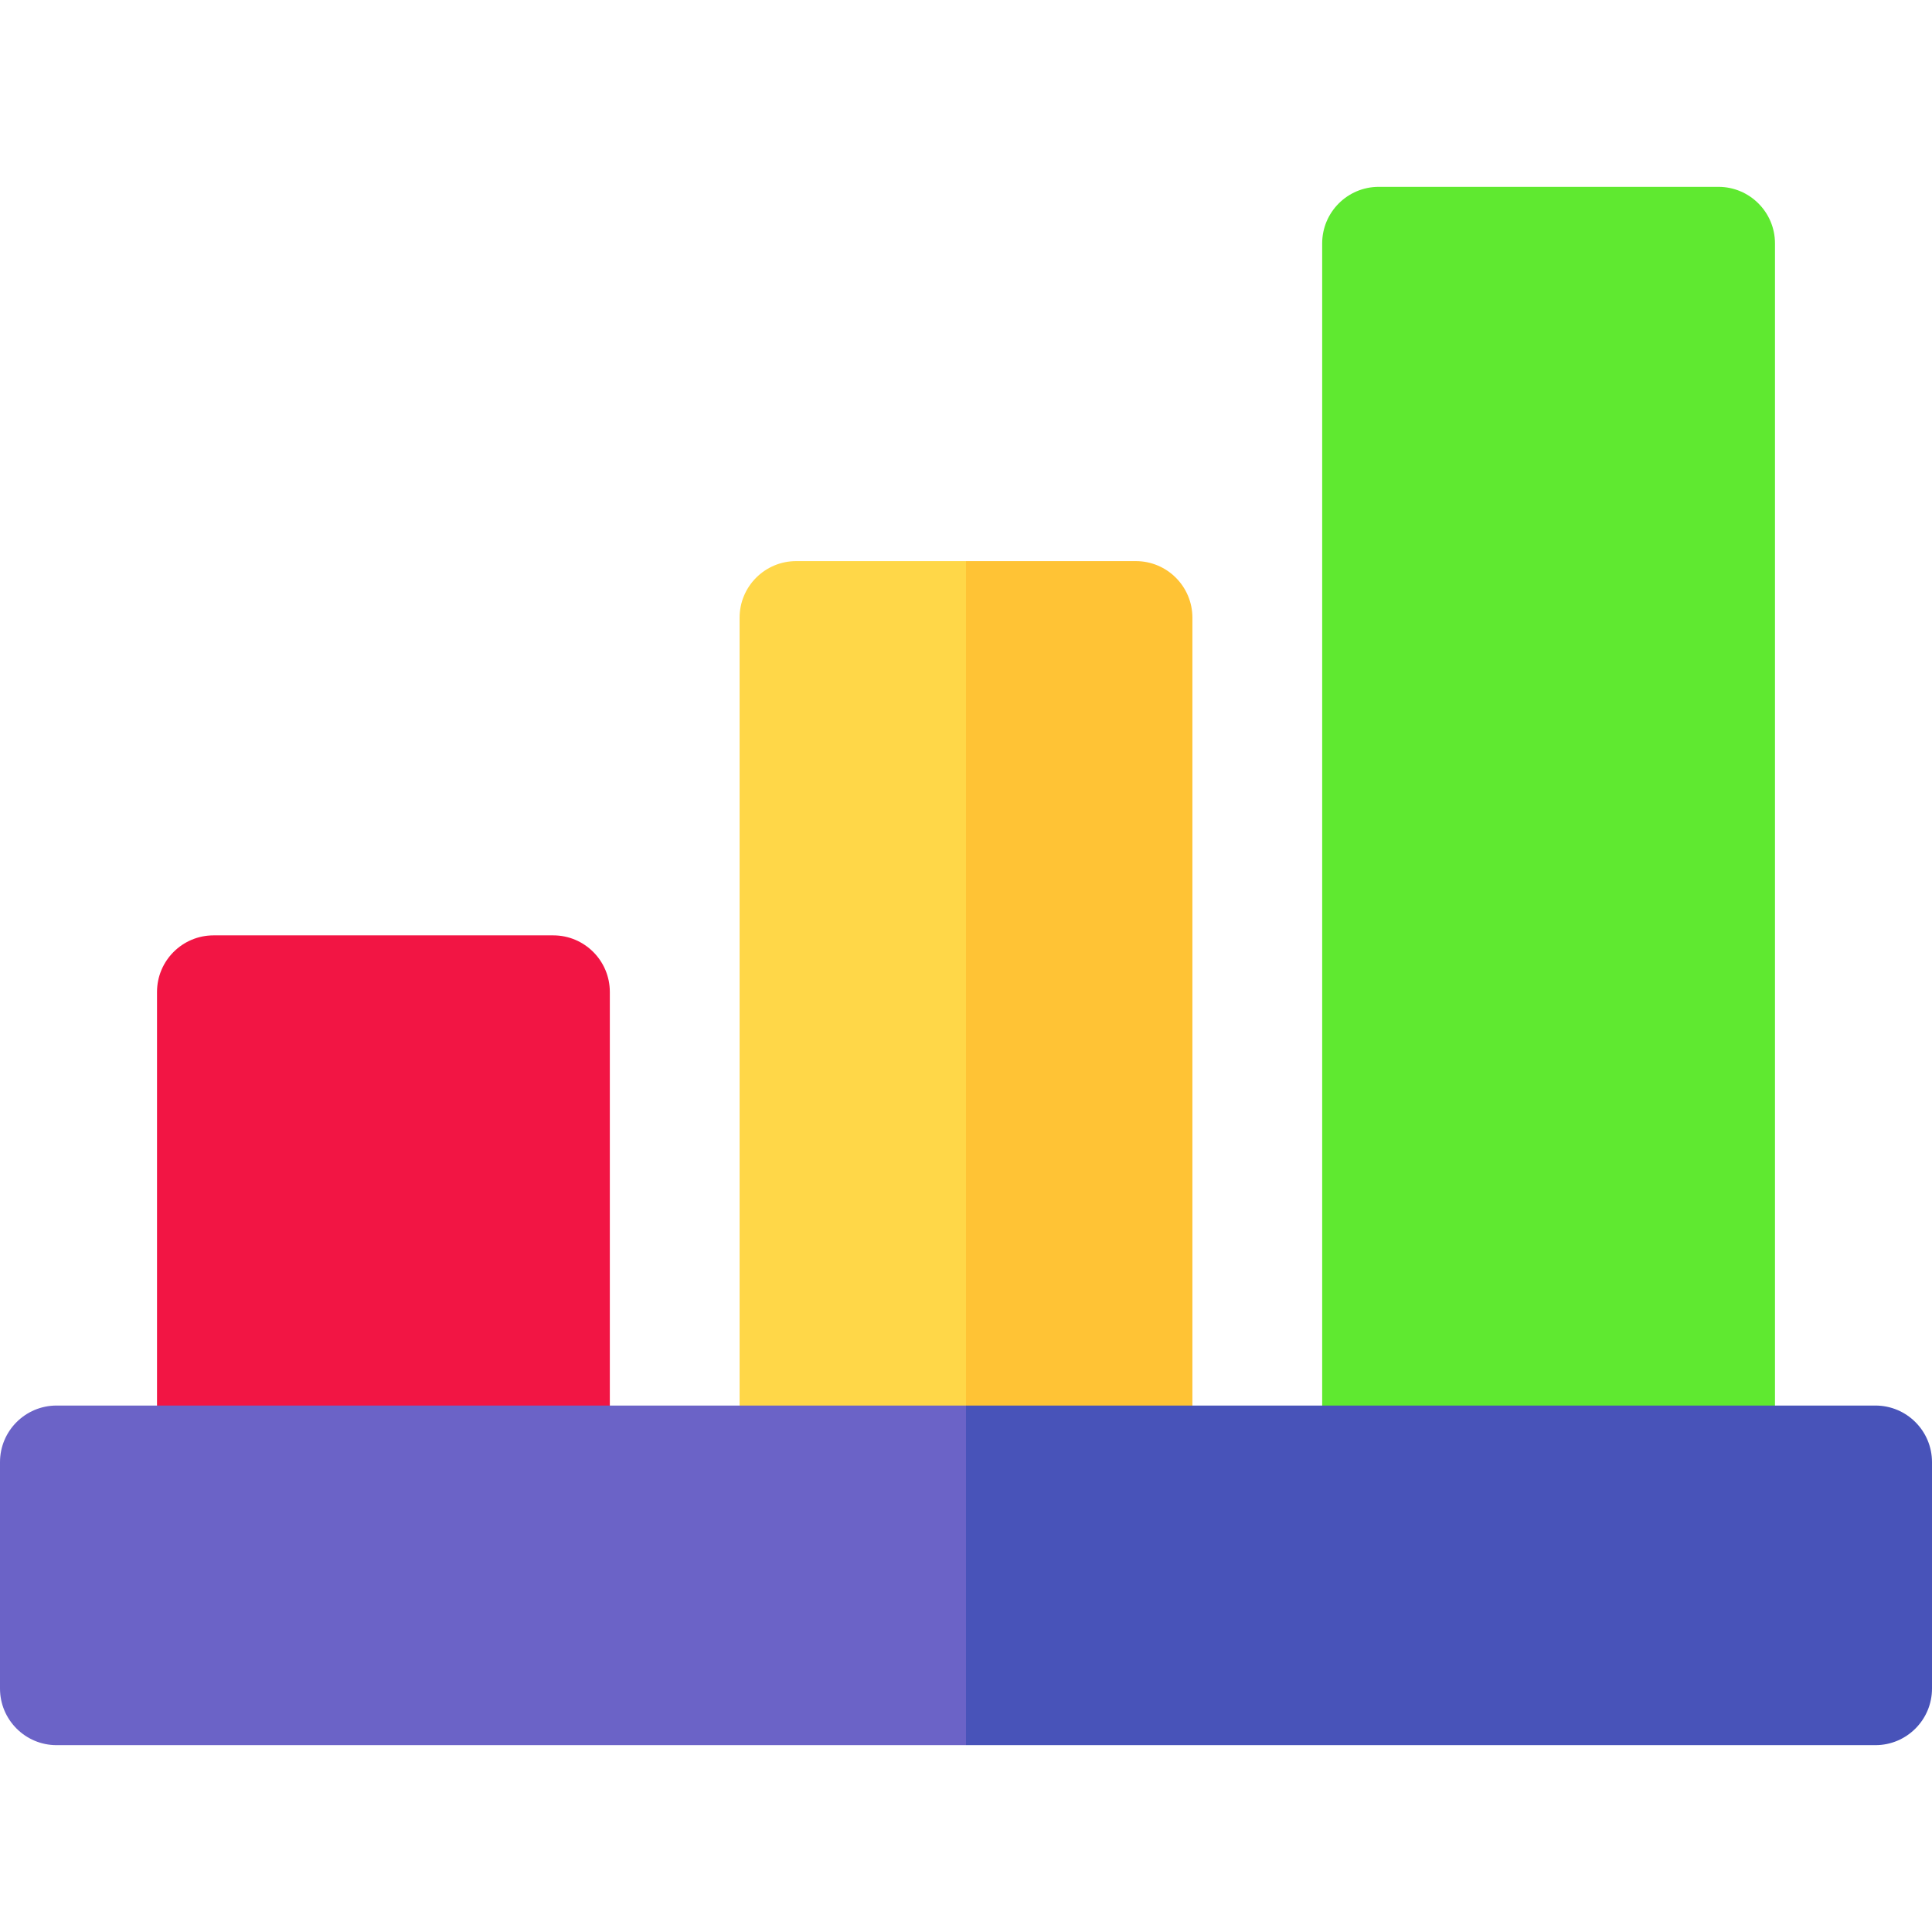
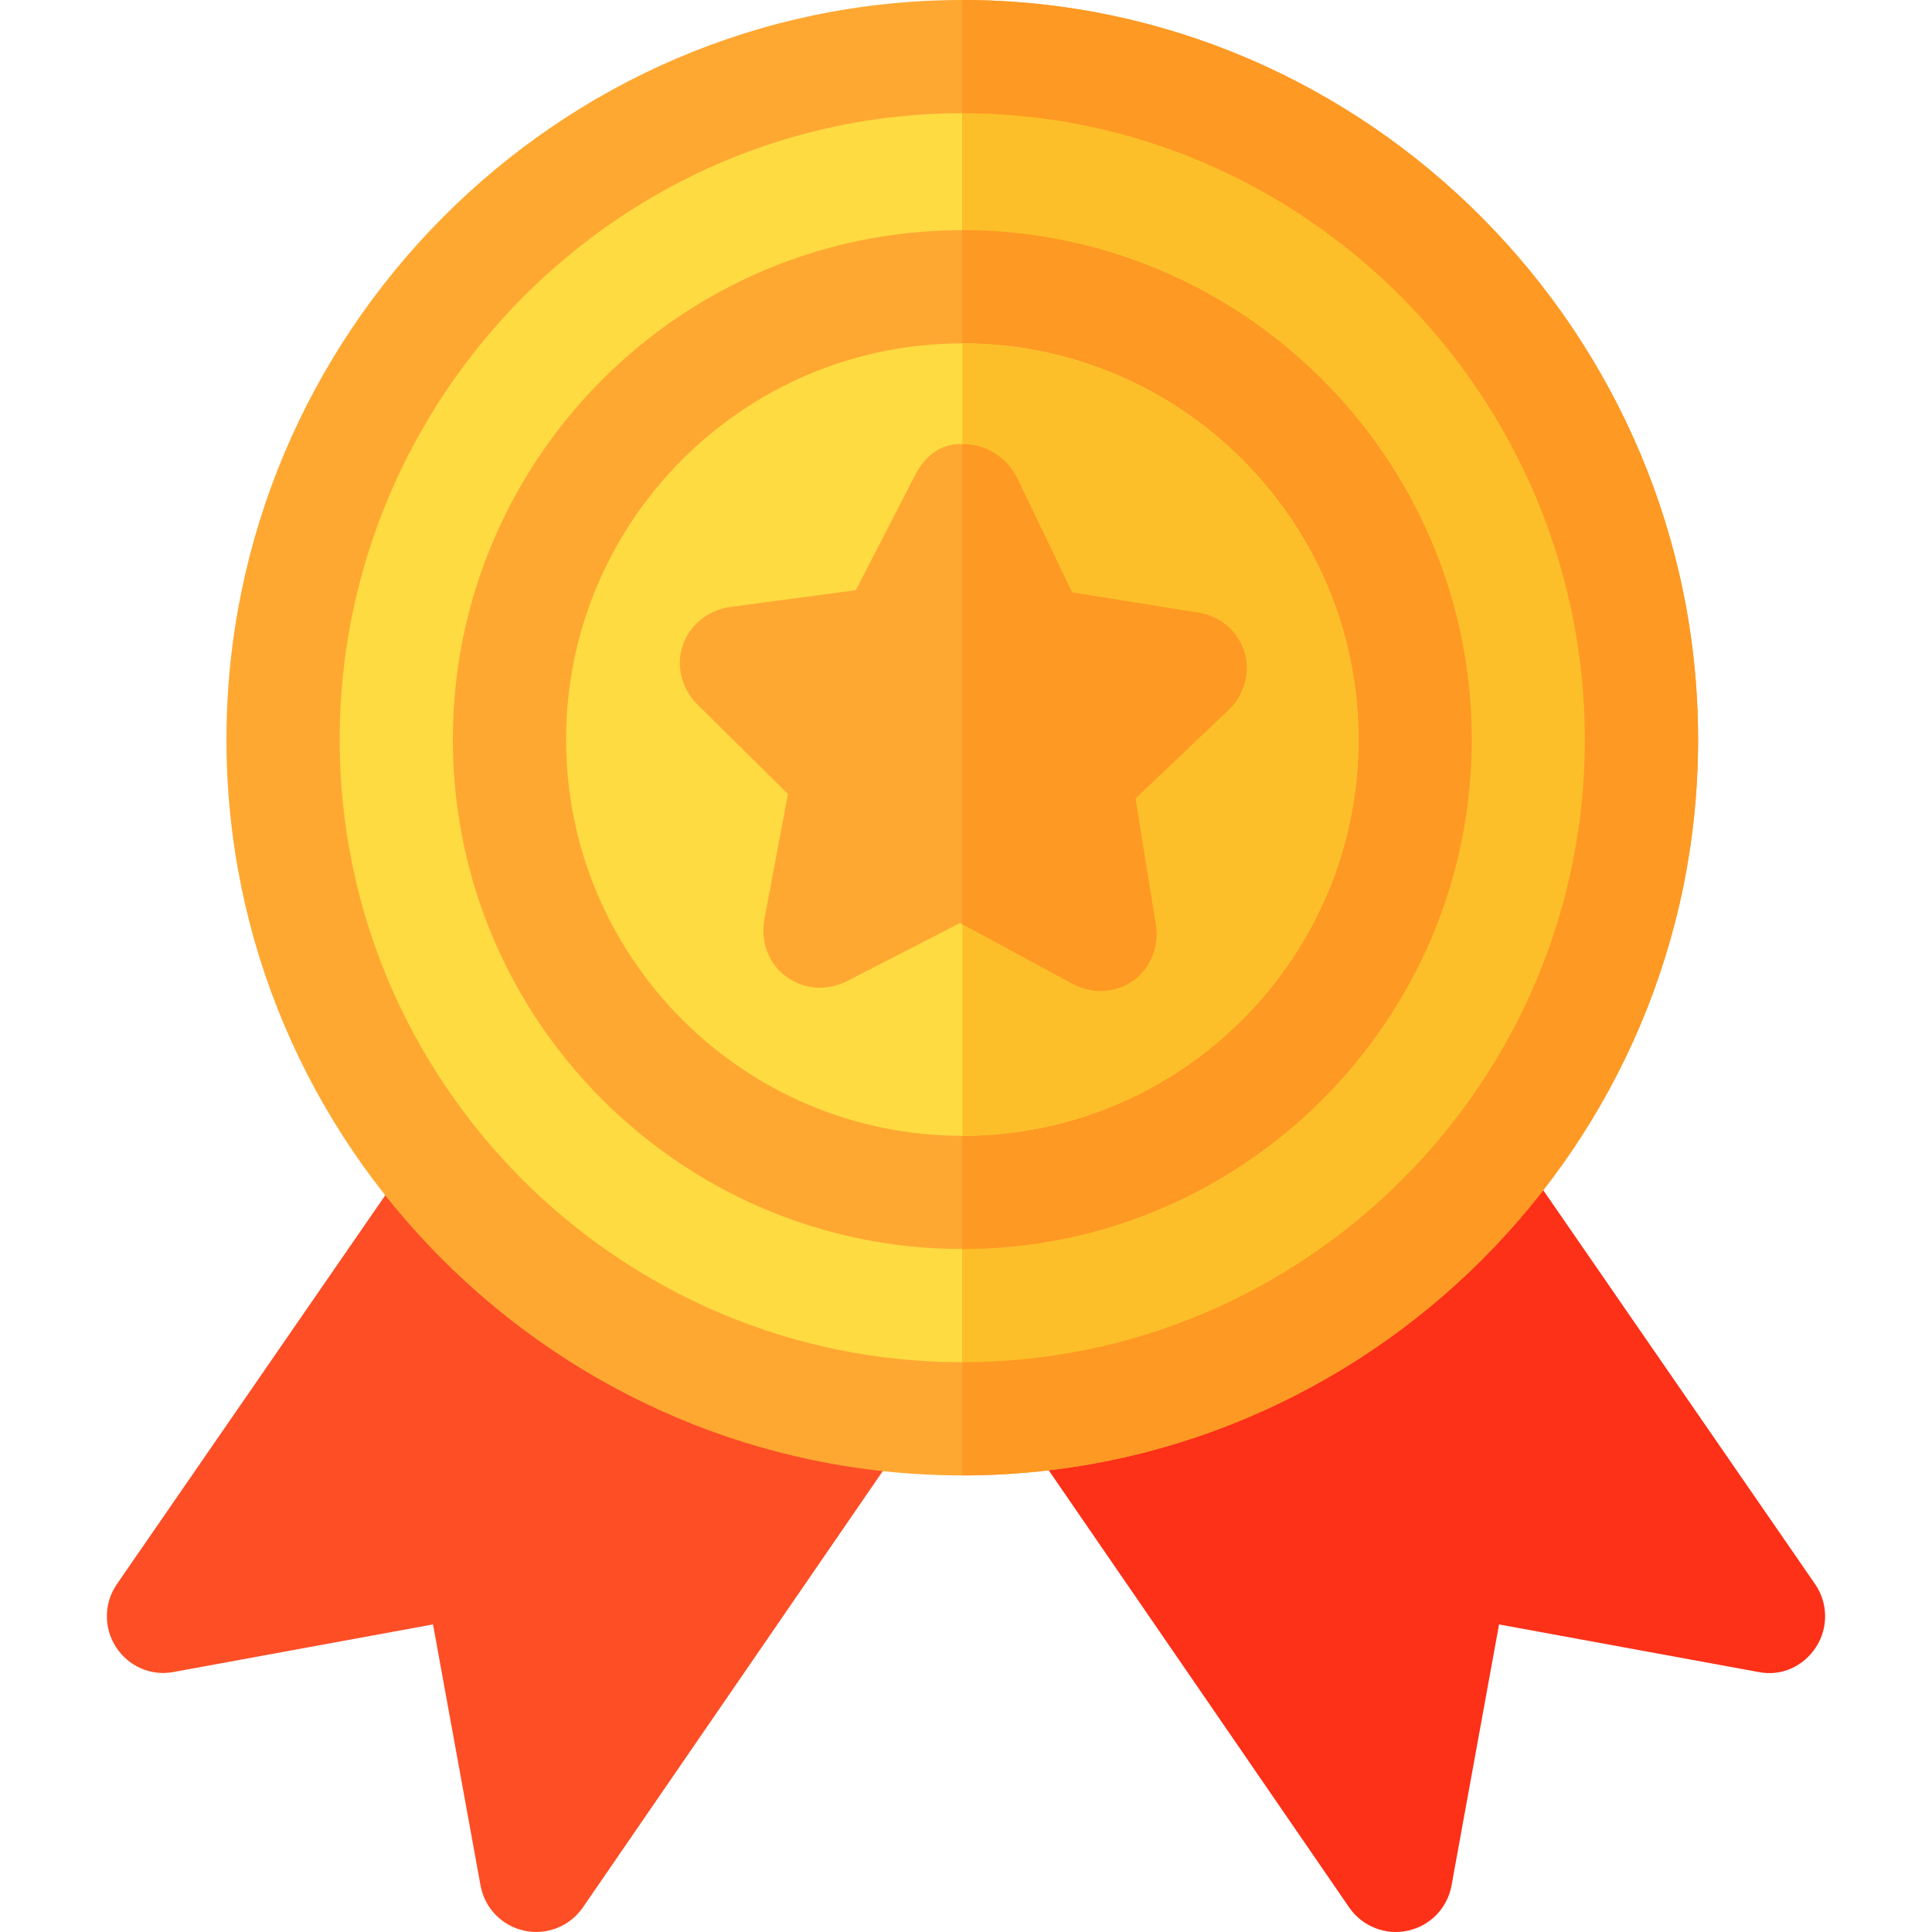
- <svg xmlns="http://www.w3.org/2000/svg" id="Capa_1" enable-background="new 0 0 512 512" viewBox="0 0 512 512">
+ <svg xmlns="http://www.w3.org/2000/svg" version="1.1" id="Capa_1" x="0px" y="0px" viewBox="0 0 512 512" style="enable-background:new 0 0 512 512;" xml:space="preserve">
+   <path style="fill:#FD4E26;" d="M235.294,361.454l-105.923-57.788c-6.87-4.731-16.172-2.988-20.874,3.823l-77.52,112.324  c-3.442,4.995-3.545,11.572-0.249,16.67c3.281,5.083,9.229,7.764,15.308,6.606l68.716-12.598l12.598,69.212  c1.099,5.962,5.669,10.679,11.602,11.953c5.642,1.254,11.916-0.968,15.498-6.138l84.668-123.192  C243.82,375.502,242.106,366.156,235.294,361.454z" />
+   <path style="fill:#FD3018;" d="M481.022,419.813l-78.384-113.584c-4.717-6.841-14.048-8.525-20.874-3.823l-105.249,58.755  c-6.812,4.702-8.525,14.048-3.823,20.874l84.873,123.485c3.582,5.17,9.856,7.392,15.498,6.138  c5.933-1.274,10.503-5.991,11.602-11.953l12.598-69.212l68.701,12.598c6.108,1.26,12.012-1.509,15.308-6.606  S484.464,424.809,481.022,419.813z" />
+   <path style="fill:#FEA832;" d="M255.011,0c-107.401,0-195,88.599-195,196c0,107.399,87.599,195,195,195s195-87.601,195-195  C450.011,88.599,362.412,0,255.011,0z" />
+   <path style="fill:#FEDB41;" d="M255.011,30c-90.901,0-165,75.099-165,166c0,90.899,74.099,165,165,165s165-74.101,165-165  C420.011,105.099,345.912,30,255.011,30z" />
+   <path style="fill:#FE9923;" d="M450.011,196c0,107.399-87.599,195-195,195V0C362.412,0,450.011,88.599,450.011,196z" />
+   <path style="fill:#FCBF29;" d="M420.011,196c0,90.899-74.099,165-165,165V30C345.912,30,420.011,105.099,420.011,196z" />
+   <path style="fill:#FEA832;" d="M255.011,61c-74.399,0-135,60.599-135,135c0,74.399,60.601,135,135,135s135-60.601,135-135  C390.011,121.599,329.411,61,255.011,61z" />
+   <path style="fill:#FE9923;" d="M390.011,196c0,74.399-60.601,135-135,135V61C329.411,61,390.011,121.599,390.011,196z" />
+   <path style="fill:#FEDB41;" d="M255.011,91c-57.9,0-105,47.1-105,105s47.1,105,105,105s105-47.1,105-105S312.911,91,255.011,91z" />
+   <path style="fill:#FCBF29;" d="M360.011,196c0,57.9-47.1,105-105,105V91C312.911,91,360.011,138.1,360.011,196z" />
+   <path style="fill:#FEA832;" d="M329.711,172.599c-1.8-5.4-6.299-9.3-11.999-10.199L284.11,157l-14.7-30.601  c-2.699-5.099-7.8-8.401-13.499-8.699h-0.901c-6-0.3-10.201,3.6-12.599,8.399l-15.601,30.3l-33.6,4.499  c-5.7,0.901-10.499,4.801-12.299,10.201c-1.802,5.4-0.3,11.1,3.6,15.3l24.3,24l-6.301,33.6c-0.901,5.7,1.199,11.4,5.7,14.7  c4.799,3.6,10.8,3.9,15.899,1.501l30.3-15.601l0.601,0.3l29.399,15.899c5.101,2.701,11.1,2.401,15.901-0.899  c4.499-3.301,6.899-9.001,6-14.7l-5.4-33.602l24.899-23.699C329.711,183.999,331.511,177.999,329.711,172.599z" />
+   <path style="fill:#FE9923;" d="M325.811,187.899l-24.899,23.699l5.4,33.602c0.899,5.698-1.501,11.398-6,14.7  c-4.801,3.3-10.8,3.6-15.901,0.899l-29.4-15.899V117.7h0.901c5.698,0.298,10.8,3.6,13.499,8.699L284.11,157l33.602,5.4  c5.7,0.899,10.199,4.799,11.999,10.199S329.711,183.999,325.811,187.899z" />
  <g>
-     <g>
-       <path d="m146.61 247.881h-90c-8.284 0-15 6.716-15 15v124.603c0 8.284 6.716 15 15 15h90c8.284 0 15-6.716 15-15v-124.603c0-8.284-6.715-15-15-15z" fill="#f21544" />
-       <path d="m455.39 49.516h-90c-8.284 0-15 6.716-15 15v322.969c0 8.284 6.716 15 15 15h90c8.284 0 15-6.716 15-15v-322.969c0-8.285-6.716-15-15-15z" fill="#5fe930" />
-     </g>
-     <g>
-       <path d="m211 148.699c-8.284 0-15 6.716-15 15v223.785c0 8.284 6.716 15 15 15h45l10.001-120.779-10.001-133.006z" fill="#ffd748" />
-       <path d="m301 148.699h-45v253.785h45c8.284 0 15-6.716 15-15v-223.785c0-8.284-6.716-15-15-15z" fill="#ffc335" />
-     </g>
-     <g>
-       <path d="m15 372.484c-8.284 0-15 6.716-15 15v60c0 8.284 6.716 15 15 15h241l10.001-45-10.001-45z" fill="#6b63c7" />
-       <path d="m497 372.484h-241v90h241c8.284 0 15-6.716 15-15v-60c0-8.284-6.716-15-15-15z" fill="#4853b9" />
-     </g>
-   </g>
-   <g />
-   <g />
-   <g />
-   <g />
-   <g />
-   <g />
-   <g />
-   <g />
-   <g />
-   <g />
-   <g />
-   <g />
-   <g />
-   <g />
-   <g />
+ </g>
+   <g>
+ </g>
+   <g>
+ </g>
+   <g>
+ </g>
+   <g>
+ </g>
+   <g>
+ </g>
+   <g>
+ </g>
+   <g>
+ </g>
+   <g>
+ </g>
+   <g>
+ </g>
+   <g>
+ </g>
+   <g>
+ </g>
+   <g>
+ </g>
+   <g>
+ </g>
+   <g>
+ </g>
</svg>
